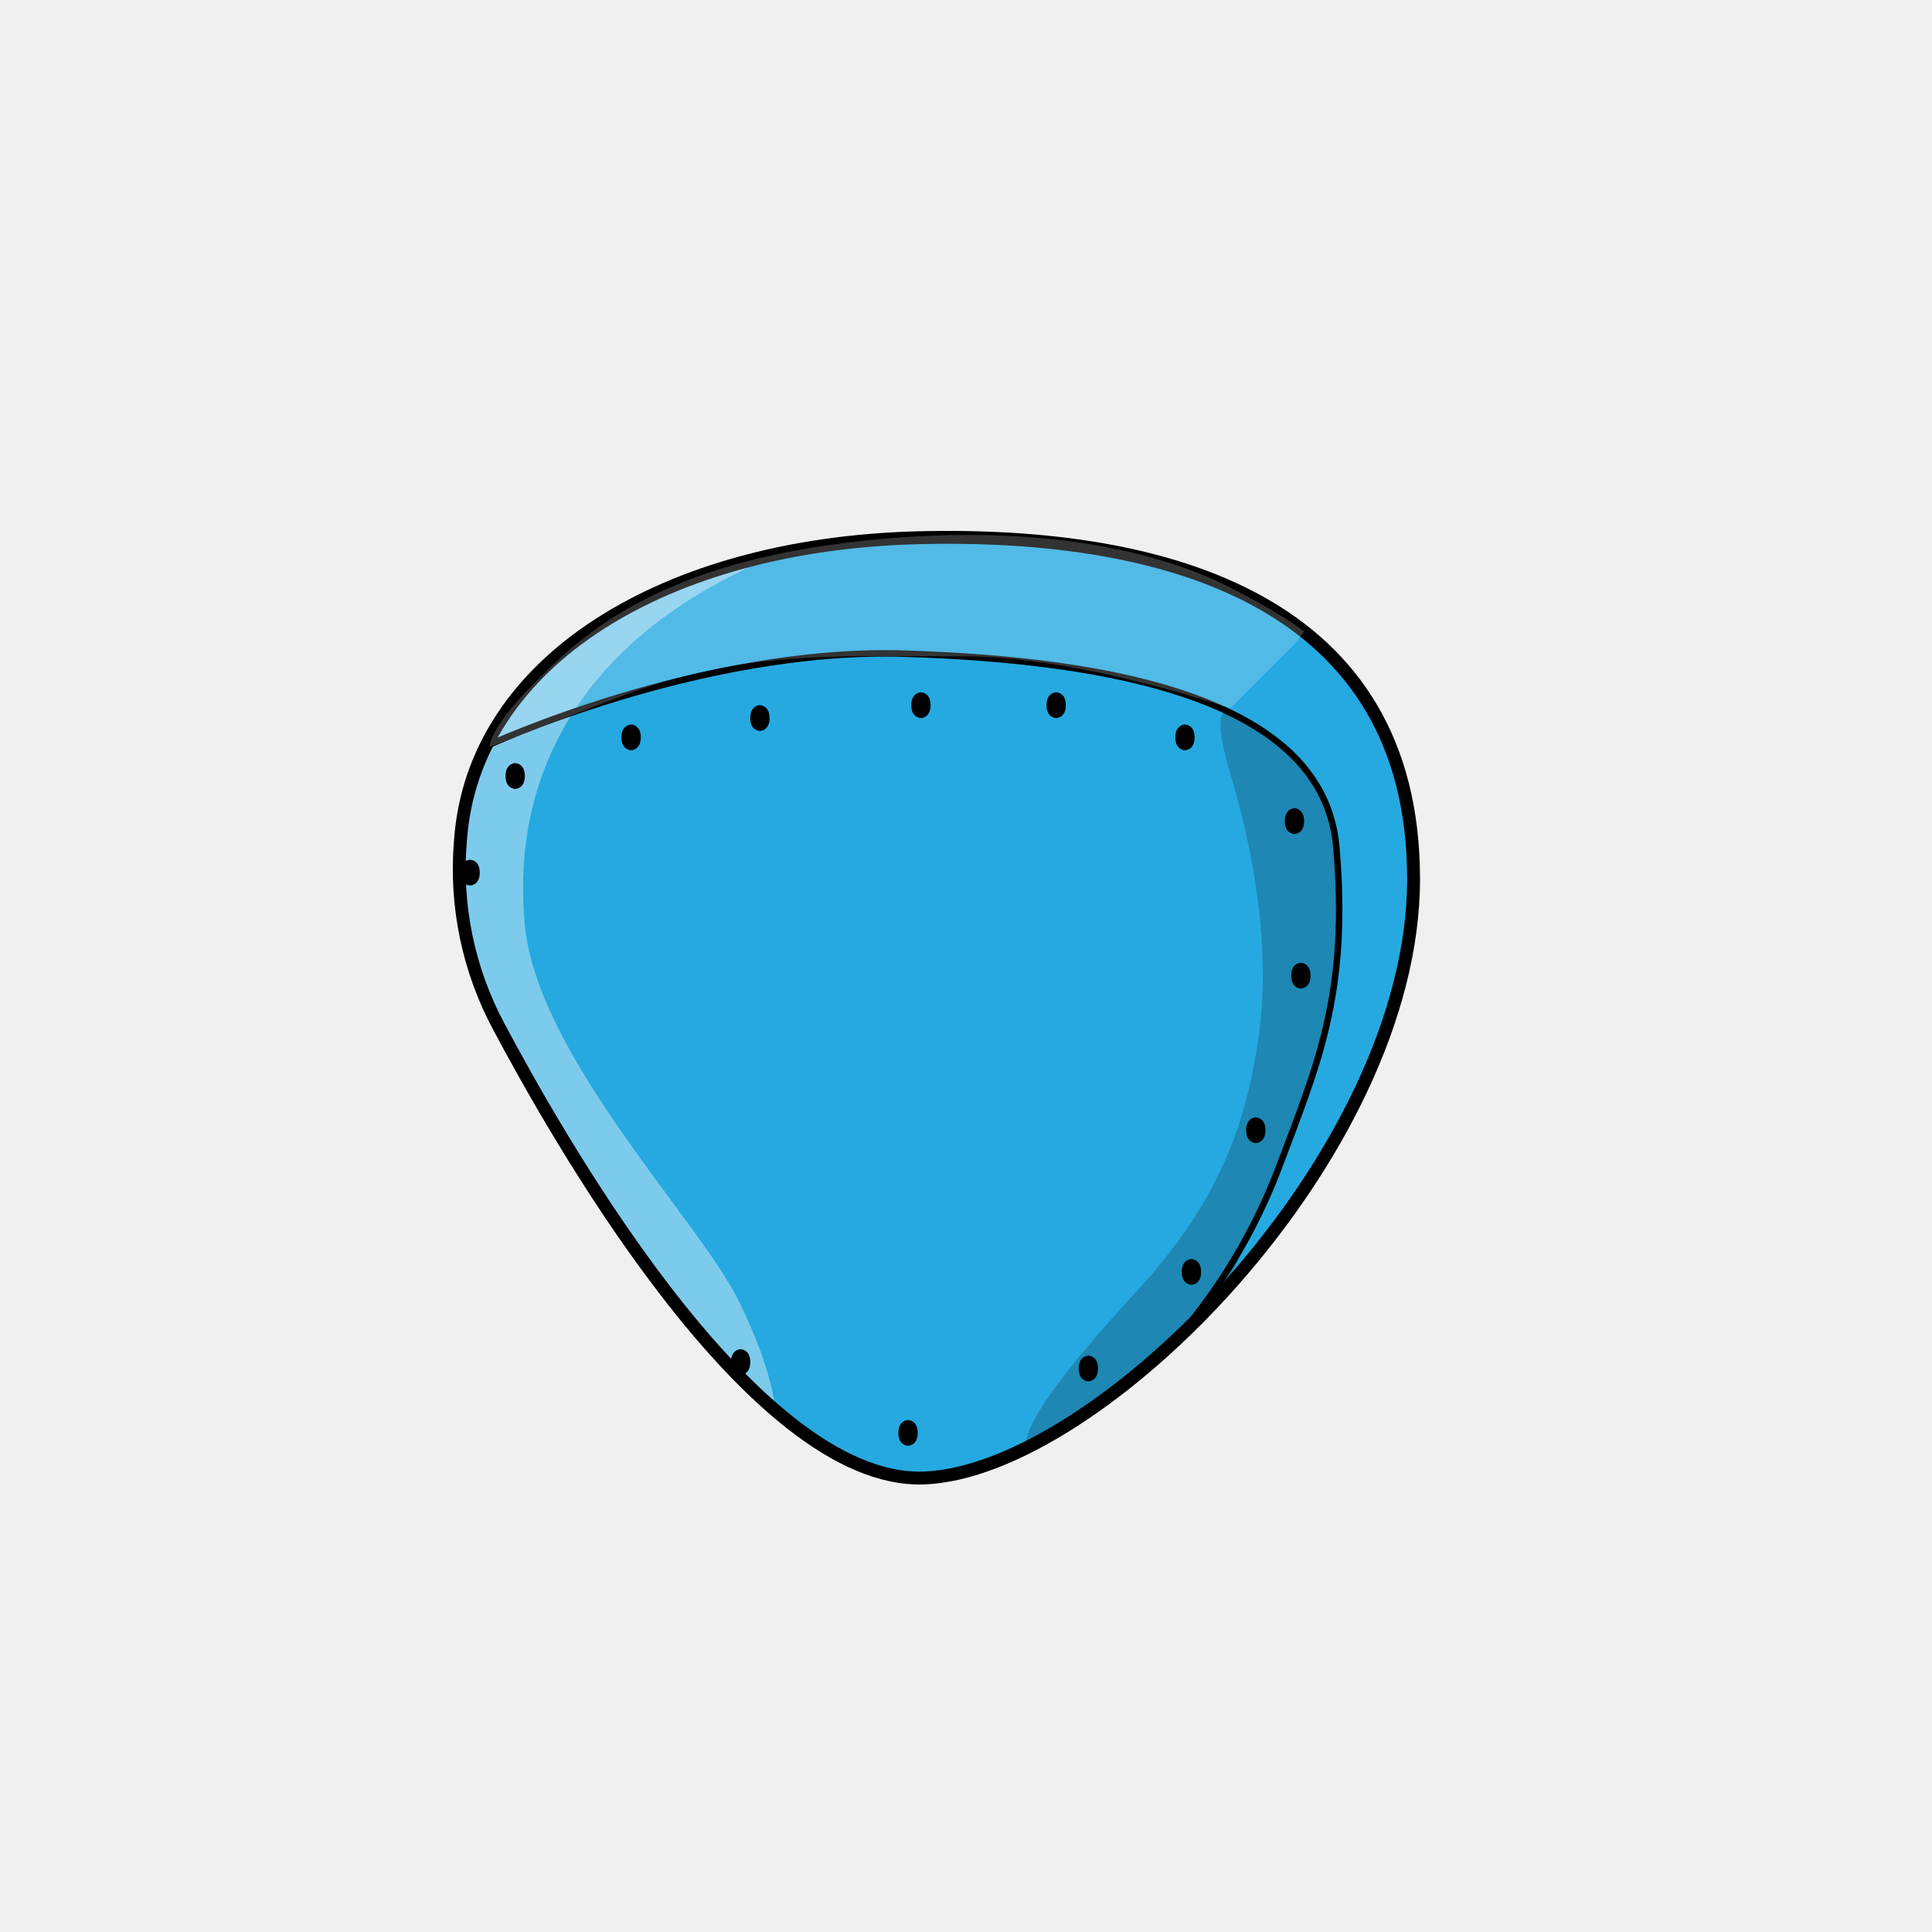
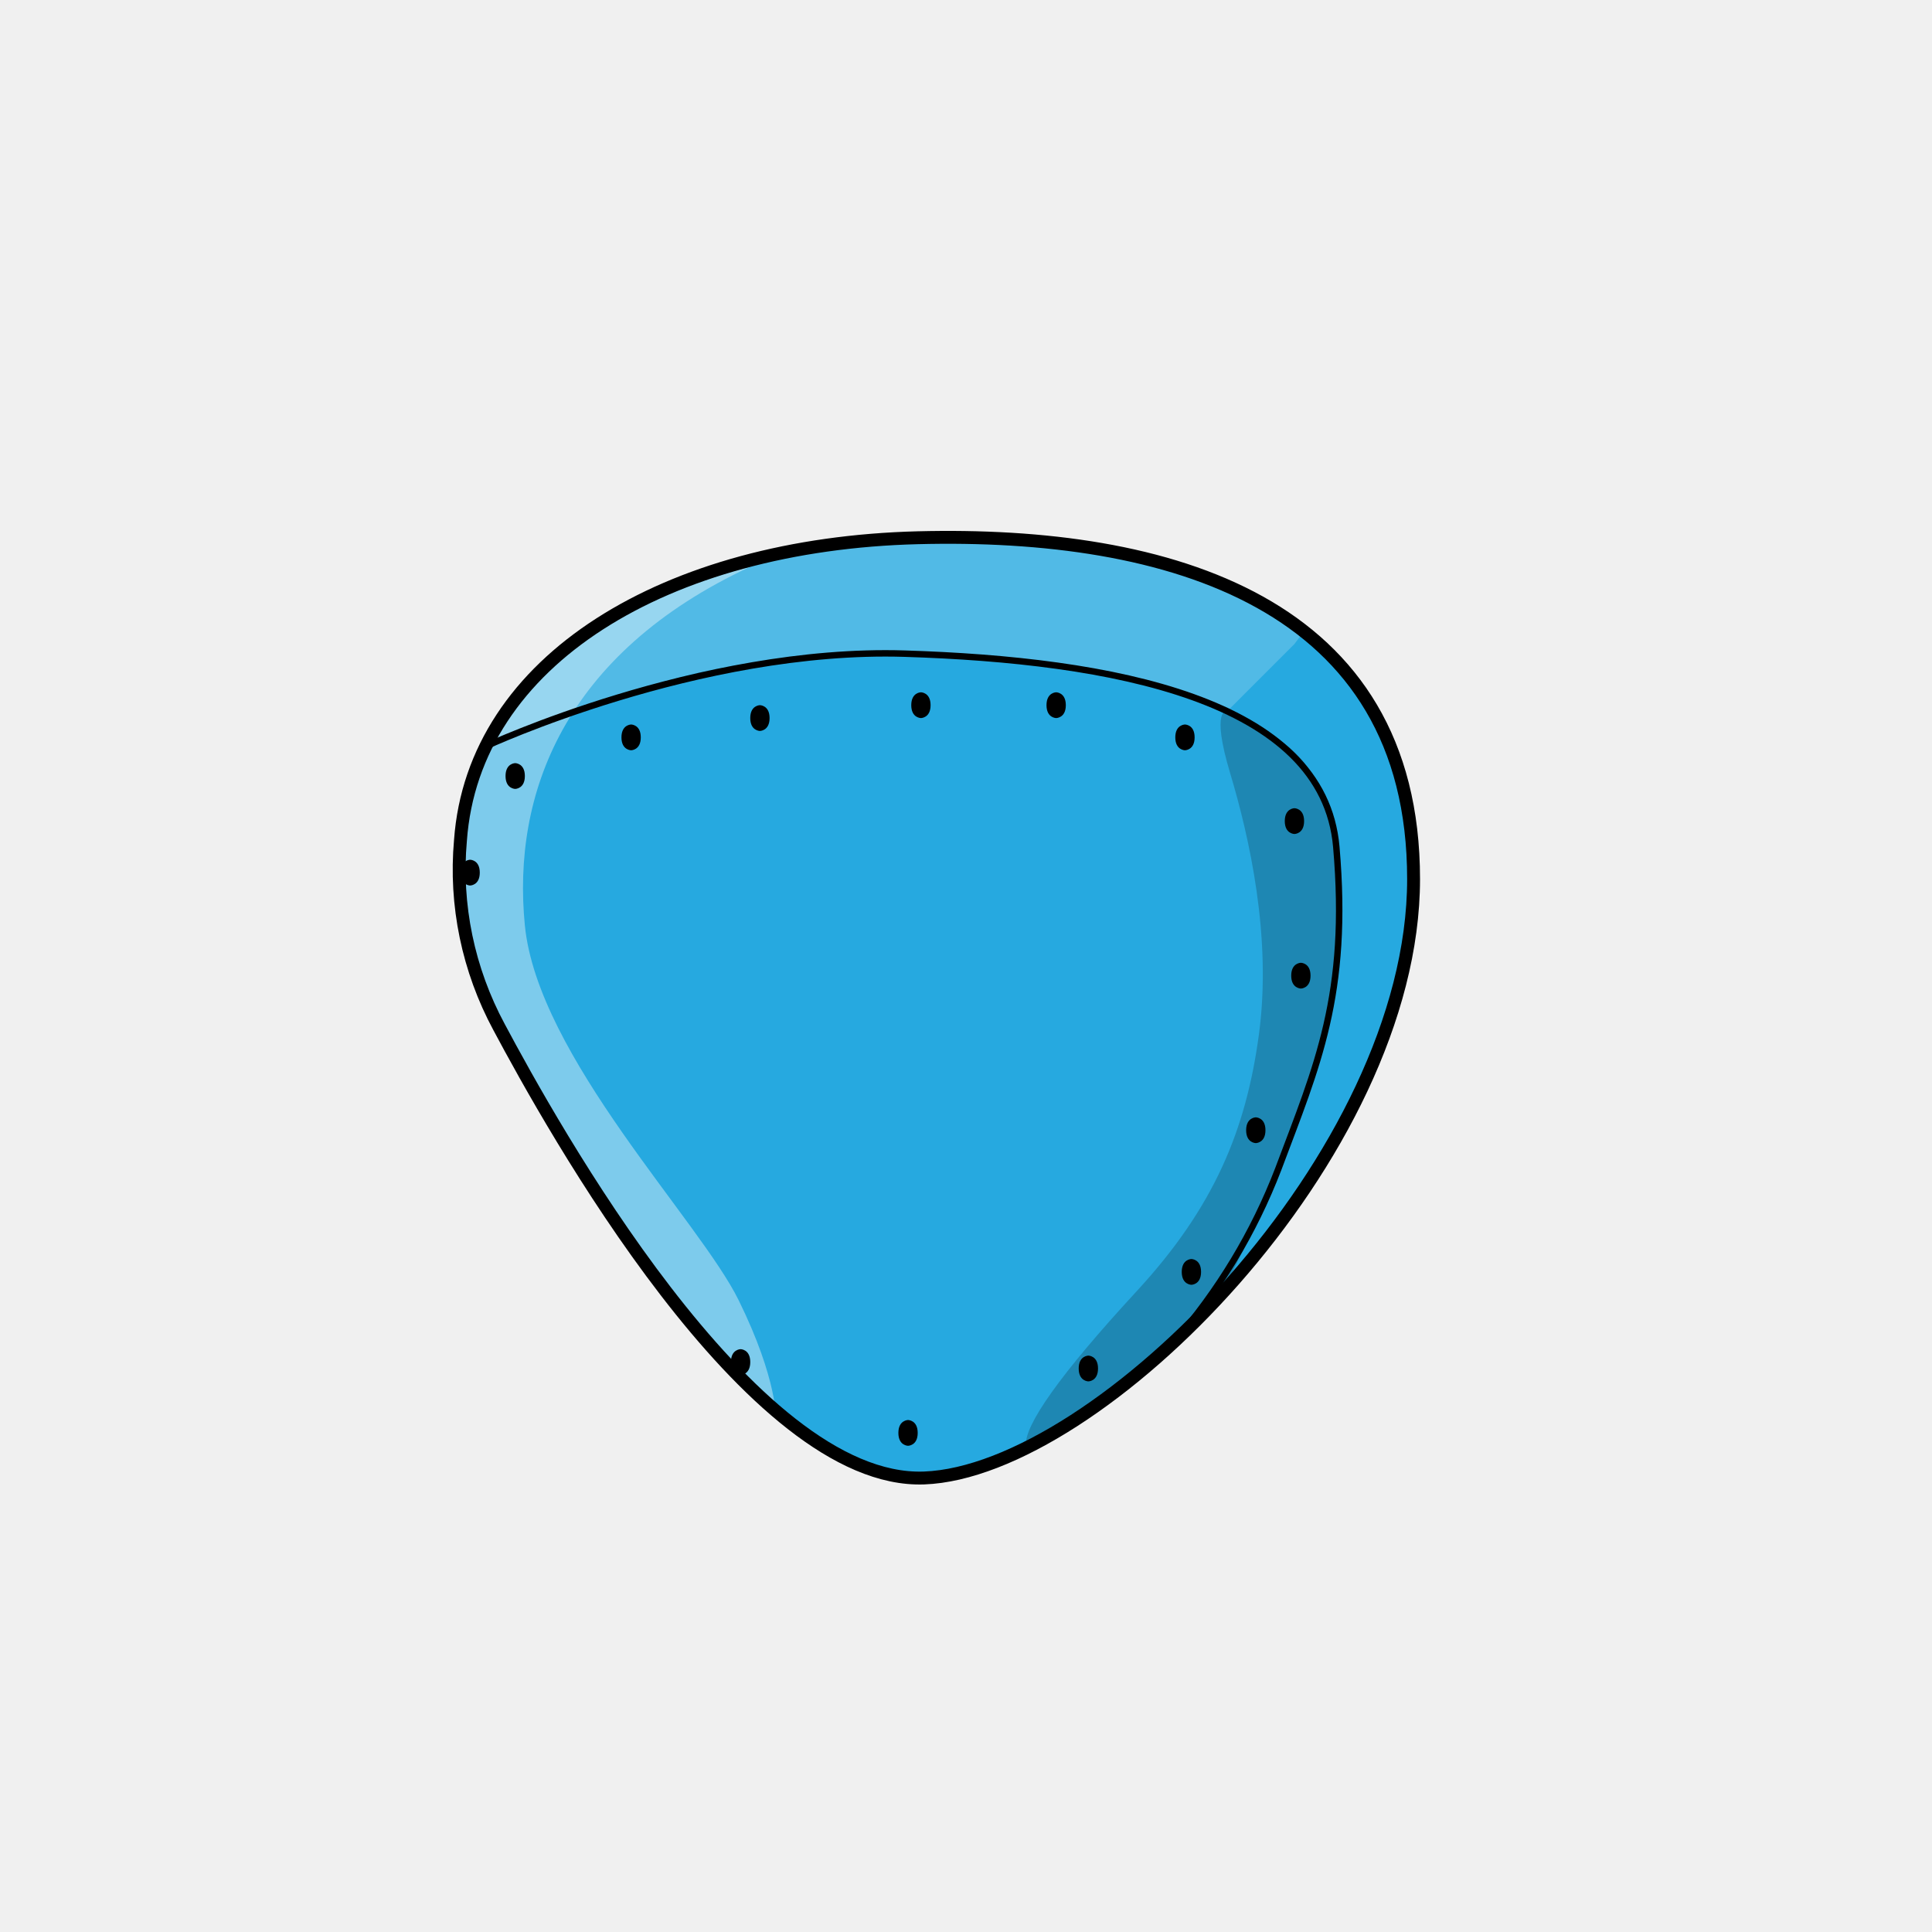
- <svg xmlns="http://www.w3.org/2000/svg" viewBox="0 0 300 300">
-   <defs>
-     <style>.cls-1{fill:#26a9e0;}.cls-2,.cls-6{fill:#fff;}.cls-2{fill-opacity:0.4;}.cls-3,.cls-4{fill:none;stroke:#000;stroke-miterlimit:10;}.cls-3{stroke-width:2px;}.cls-5,.cls-6{fill-opacity:0.2;}</style>
-   </defs>
+ <svg xmlns="http://www.w3.org/2000/svg" version="1.1" id="Layer_1" x="0px" y="0px" viewBox="0 0 300 300" style="enable-background:new 0 0 300 300;" xml:space="preserve">
+   <style type="text/css">
+ 	.st0{fill:#26A9E0;}
+ 	.st1{fill:#FFFFFF;fill-opacity:0.2;}
+ 	.st2{fill:#FFFFFF;fill-opacity:0.4;}
+ 	.st3{fill:none;stroke:#000000;stroke-width:2;stroke-miterlimit:10;}
+ 	.st4{fill:none;stroke:#000000;stroke-miterlimit:10;}
+ 	.st5{fill-opacity:0.2;}
+ </style>
  <g id="face-07">
-     <path id="fill_color" data-name="fill color" class="cls-1" d="M71.5,130.5a51.83,51.83,0,0,0,6,29c8,15,39,71,66,70s76-50,76-93-38-54-77-53S73.5,102.5,71.5,130.5Z" />
-     <path class="cls-2" d="M116.5,88s-24.18,5.5-35.59,20.5-9.79,26-9.1,34.48,8.2,22.55,14.44,33,18.64,28.81,22.95,32.65,11.3,11.84,11.3,11.84.3-6.17-5.85-18.58S83.5,164,81.5,143.74,87.5,101.49,116.5,88Z" />
-     <path class="cls-3" d="M71.5,130.5a51.83,51.83,0,0,0,6,29c8,15,39,71,66,70s76-50,76-93-38-54-77-53S73.5,102.5,71.5,130.5Z" />
-     <path class="cls-4" d="M75.44,115.88S108.5,100.5,140.5,101.5s65,7,67,30-3,34-9,50a89.16,89.16,0,0,1-16.32,27" />
-     <path d="M80,118.5s-1.5,0-1.5,2,1.5,2,1.5,2,1.5,0,1.5-2S80,118.5,80,118.5Z" />
-     <path d="M73,133.5s-1.5,0-1.5,2,1.5,2,1.5,2,1.5,0,1.5-2S73,133.5,73,133.5Z" />
-     <path d="M98,112.5s-1.5,0-1.5,2,1.5,2,1.5,2,1.5,0,1.5-2S98,112.5,98,112.5Z" />
-     <path d="M118,109.5s-1.5,0-1.5,2,1.5,2,1.5,2,1.5,0,1.5-2S118,109.5,118,109.5Z" />
-     <path d="M143,107.5s-1.5,0-1.5,2,1.5,2,1.5,2,1.5,0,1.5-2S143,107.5,143,107.5Z" />
-     <path d="M164,107.5s-1.5,0-1.5,2,1.5,2,1.5,2,1.5,0,1.5-2S164,107.5,164,107.5Z" />
-     <path d="M184,112.5s-1.5,0-1.5,2,1.5,2,1.5,2,1.5,0,1.5-2S184,112.5,184,112.5Z" />
-     <path d="M201,125.5s-1.5,0-1.5,2,1.5,2,1.5,2,1.5,0,1.5-2S201,125.5,201,125.5Z" />
-     <path d="M202,149.5s-1.5,0-1.5,2,1.5,2,1.5,2,1.5,0,1.5-2S202,149.5,202,149.5Z" />
-     <path d="M195,173.5s-1.5,0-1.5,2,1.5,2,1.5,2,1.5,0,1.5-2S195,173.5,195,173.5Z" />
-     <path d="M185,195.5s-1.5,0-1.5,2,1.5,2,1.5,2,1.5,0,1.5-2S185,195.5,185,195.5Z" />
-     <path d="M169,210.5s-1.5,0-1.5,2,1.5,2,1.5,2,1.5,0,1.5-2S169,210.5,169,210.5Z" />
-     <path d="M141,220.5s-1.5,0-1.5,2,1.5,2,1.5,2,1.5,0,1.5-2S141,220.5,141,220.5Z" />
-     <path d="M115,209.5s-1.5,0-1.5,2,1.5,2,1.5,2,1.5,0,1.5-2S115,209.5,115,209.5Z" />
-     <path class="cls-5" d="M199.5,115.5l-9-5.07S188,110,191,120s6.5,25.5,4.5,40.5-7,27-19,40-17.37,20.78-17.19,23.89S184.5,208.5,188.5,202.5s11.93-23.83,16-39S211.5,124.5,199.5,115.5Z" />
-     <path class="cls-6" d="M201,100l-10,10s-23.39-8.18-41.7-8.09-33.49-1.25-53.4,6.42L76,116s-.08-2.83,6.71-9.66,18-18.34,48.89-22.09,49.94,2.2,58.92,6.73,12,7.09,12,7.09Z" />
+     <path id="fill_color" class="st0" d="M71.5,130.5c-0.9,10,1.2,20.1,6,29c8,15,39,71,66,70s76-50,76-93s-38-54-77-53   S73.5,102.5,71.5,130.5z" />
+     <path class="st1" d="M201,100l-10,10c0,0-23.4-8.2-41.7-8.1s-33.5-1.2-53.4,6.4L76,116c0,0-0.1-2.8,6.7-9.7s18-18.3,48.9-22.1   s49.9,2.2,58.9,6.7s12,7.1,12,7.1L201,100z" />
+     <path class="st2" d="M116.5,88c0,0-24.2,5.5-35.6,20.5s-9.8,26-9.1,34.5s8.2,22.6,14.4,33s18.6,28.8,23,32.7s11.3,11.8,11.3,11.8   s0.3-6.2-5.8-18.6S83.5,164,81.5,143.7S87.5,101.5,116.5,88z" />
+     <path class="st3" d="M71.5,130.5c-0.9,10,1.2,20.1,6,29c8,15,39,71,66,70s76-50,76-93s-38-54-77-53S73.5,102.5,71.5,130.5z" />
+     <path class="st4" d="M75.4,115.9c0,0,33.1-15.4,65.1-14.4s65,7,67,30s-3,34-9,50c-3.8,9.9-9.3,19-16.3,27" />
+     <path d="M80,118.5c0,0-1.5,0-1.5,2s1.5,2,1.5,2s1.5,0,1.5-2S80,118.5,80,118.5z" />
+     <path d="M73,133.5c0,0-1.5,0-1.5,2s1.5,2,1.5,2s1.5,0,1.5-2S73,133.5,73,133.5z" />
+     <path d="M98,112.5c0,0-1.5,0-1.5,2s1.5,2,1.5,2s1.5,0,1.5-2S98,112.5,98,112.5z" />
+     <path d="M118,109.5c0,0-1.5,0-1.5,2s1.5,2,1.5,2s1.5,0,1.5-2S118,109.5,118,109.5z" />
+     <path d="M143,107.5c0,0-1.5,0-1.5,2s1.5,2,1.5,2s1.5,0,1.5-2S143,107.5,143,107.5z" />
+     <path d="M164,107.5c0,0-1.5,0-1.5,2s1.5,2,1.5,2s1.5,0,1.5-2S164,107.5,164,107.5z" />
+     <path d="M184,112.5c0,0-1.5,0-1.5,2s1.5,2,1.5,2s1.5,0,1.5-2S184,112.5,184,112.5z" />
+     <path d="M201,125.5c0,0-1.5,0-1.5,2s1.5,2,1.5,2s1.5,0,1.5-2S201,125.5,201,125.5z" />
+     <path d="M202,149.5c0,0-1.5,0-1.5,2s1.5,2,1.5,2s1.5,0,1.5-2S202,149.5,202,149.5z" />
+     <path d="M195,173.5c0,0-1.5,0-1.5,2s1.5,2,1.5,2s1.5,0,1.5-2S195,173.5,195,173.5z" />
+     <path d="M185,195.5c0,0-1.5,0-1.5,2s1.5,2,1.5,2s1.5,0,1.5-2S185,195.5,185,195.5z" />
+     <path d="M169,210.5c0,0-1.5,0-1.5,2s1.5,2,1.5,2s1.5,0,1.5-2S169,210.5,169,210.5z" />
+     <path d="M141,220.5c0,0-1.5,0-1.5,2s1.5,2,1.5,2s1.5,0,1.5-2S141,220.5,141,220.5z" />
+     <path d="M115,209.5c0,0-1.5,0-1.5,2s1.5,2,1.5,2s1.5,0,1.5-2S115,209.5,115,209.5z" />
+     <path class="st5" d="M199.5,115.5l-9-5.1c0,0-2.5-0.4,0.5,9.6s6.5,25.5,4.5,40.5s-7,27-19,40s-17.4,20.8-17.2,23.9   s25.2-15.9,29.2-21.9s11.9-23.8,16-39S211.5,124.5,199.5,115.5z" />
  </g>
</svg>
